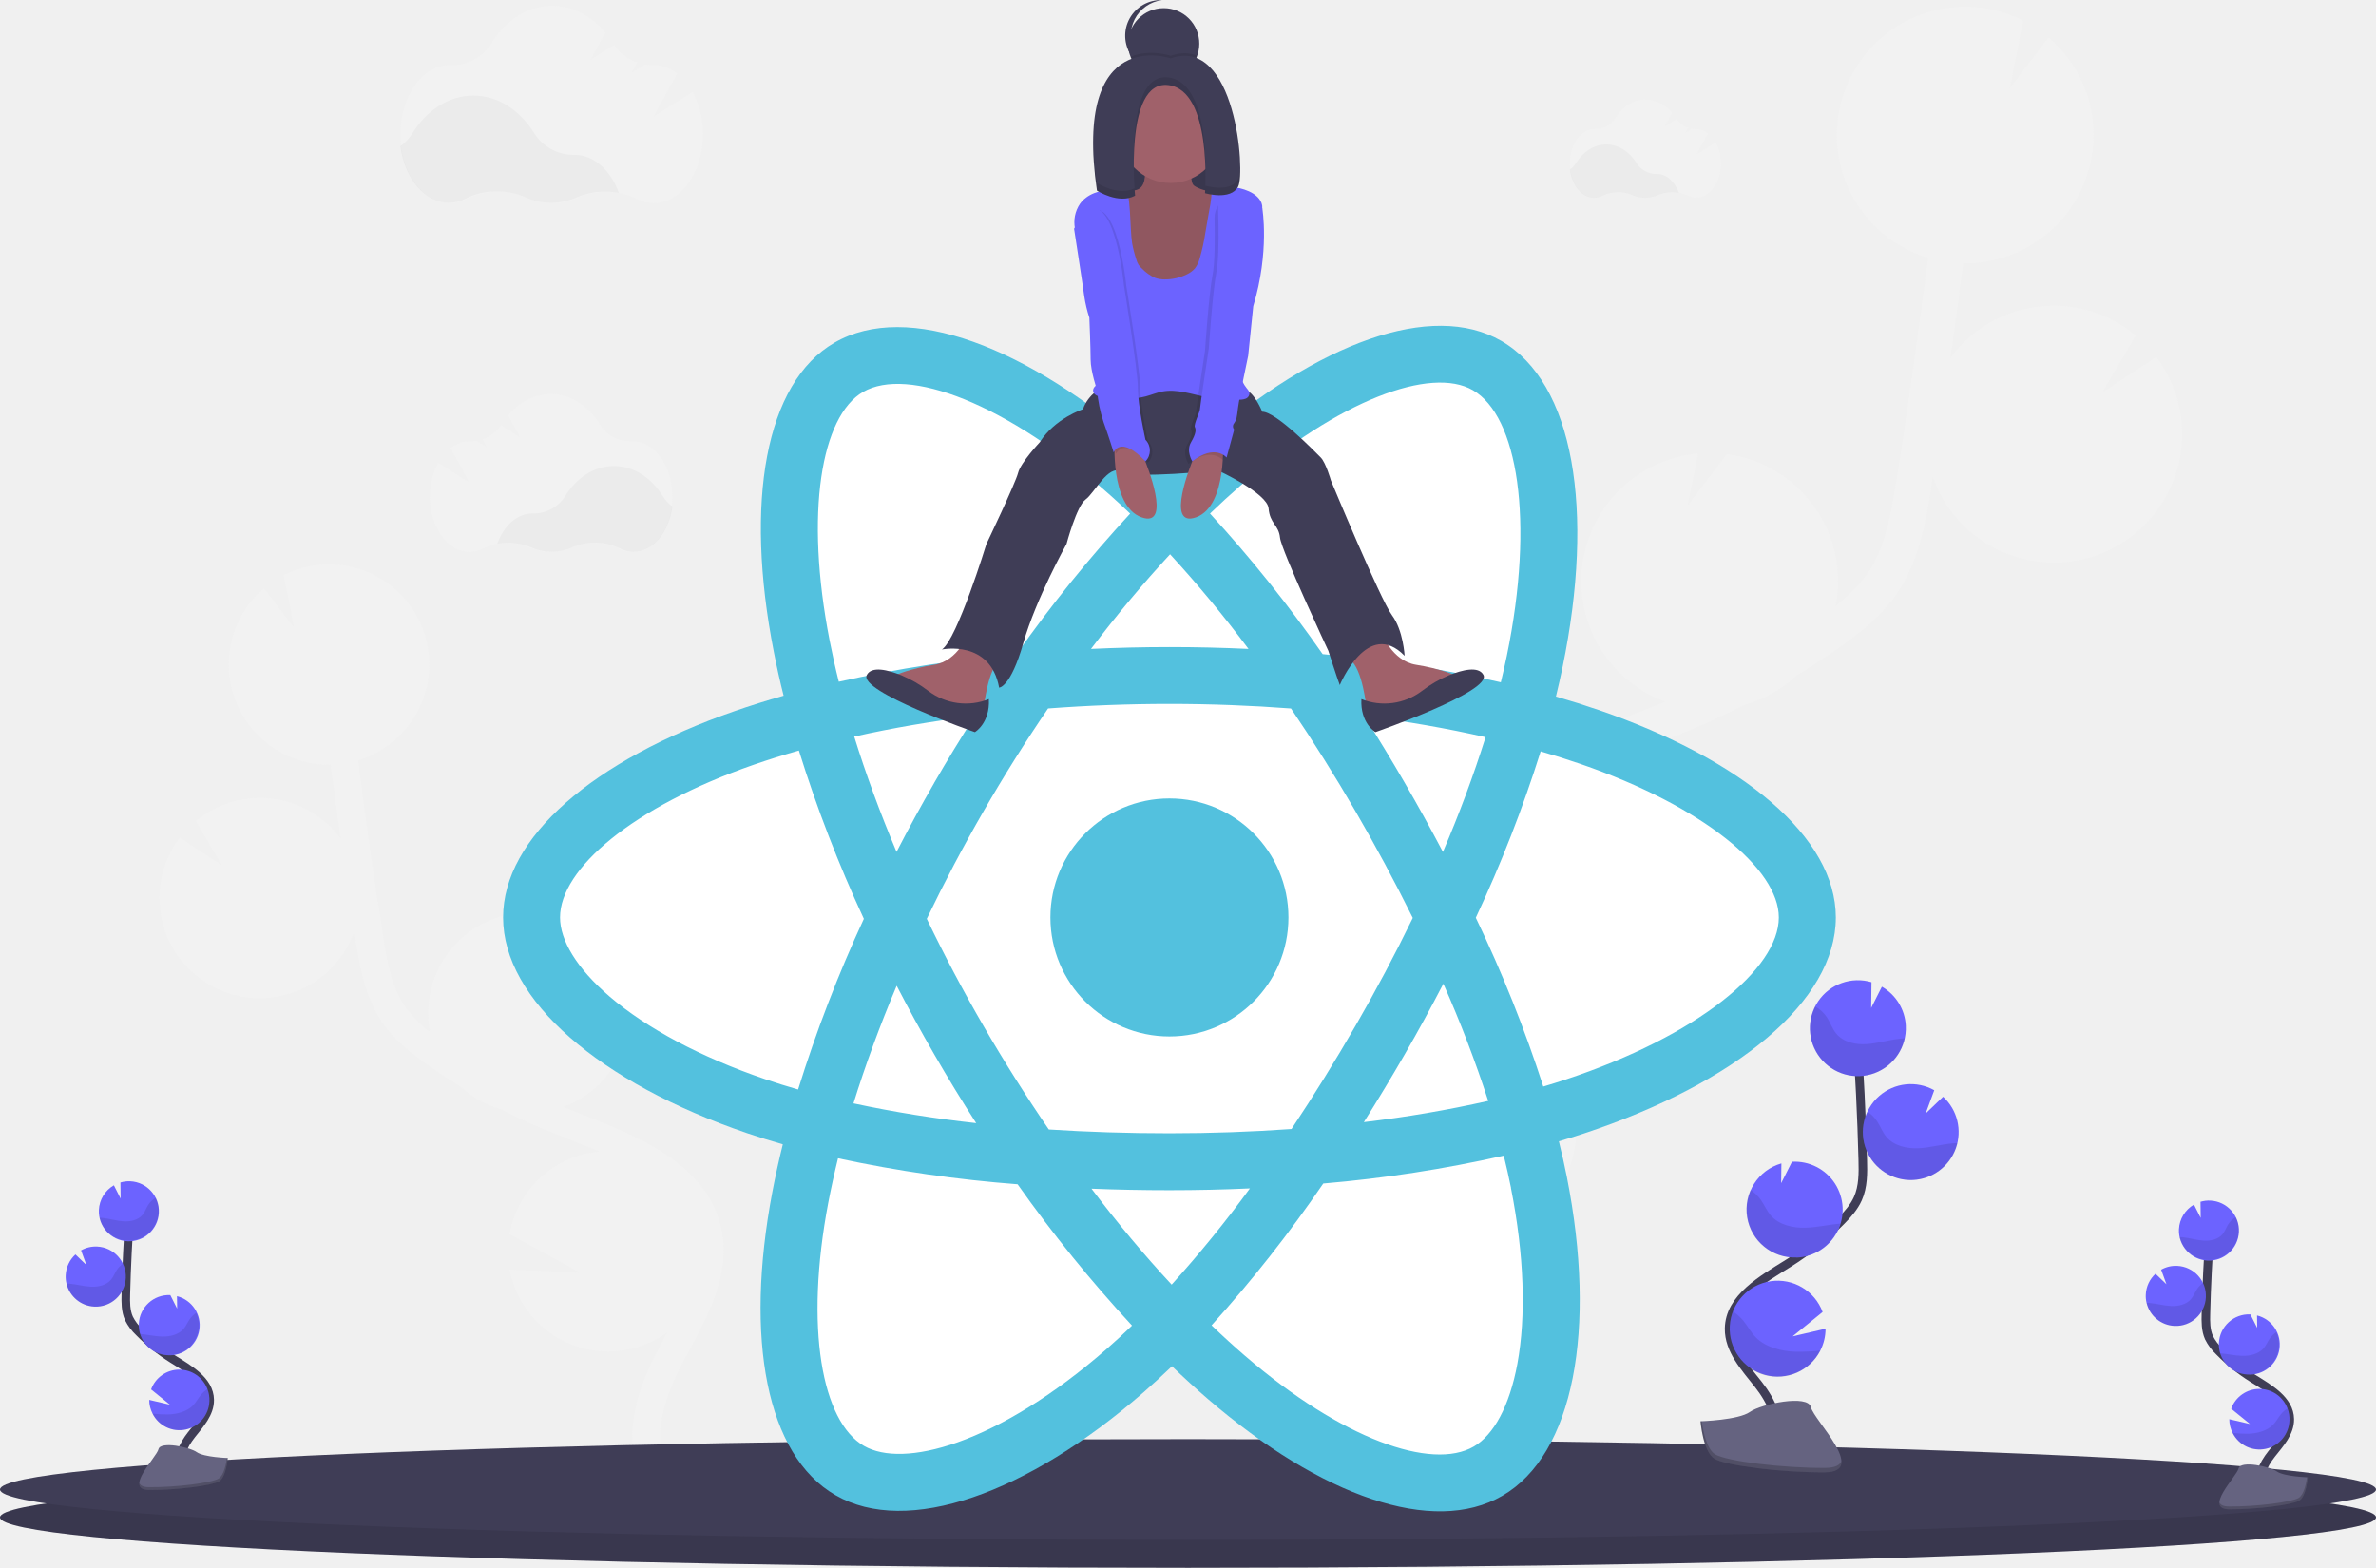
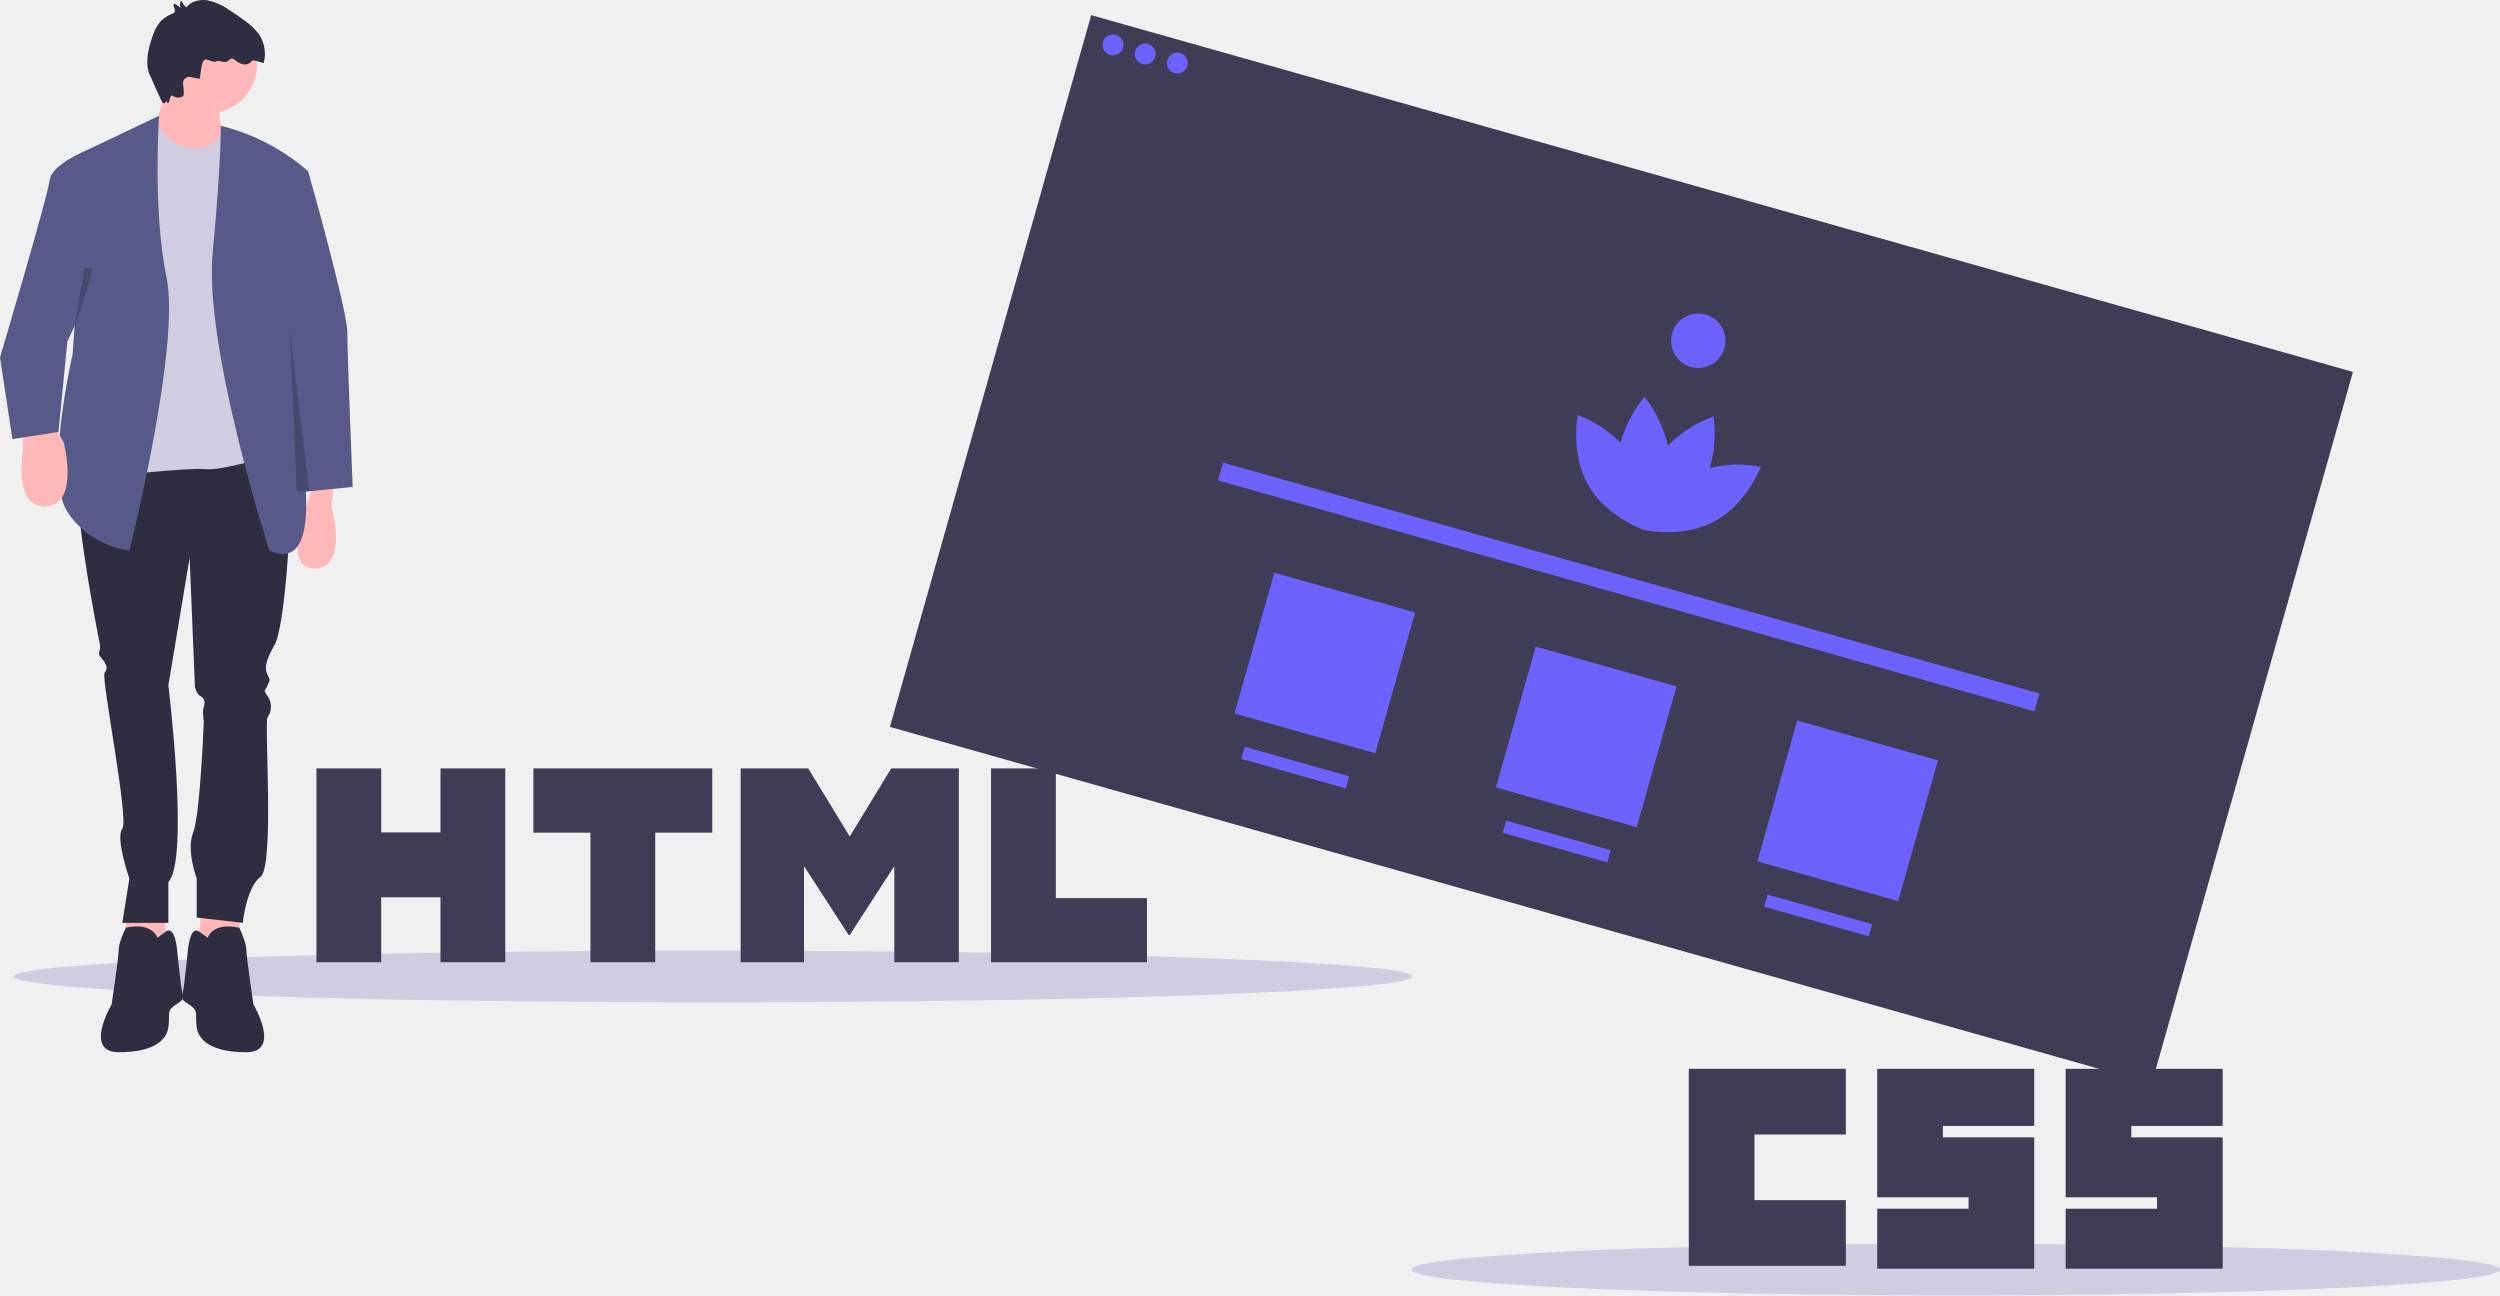
- <svg xmlns="http://www.w3.org/2000/svg" id="a75d69e6-d07c-4db3-9c83-72b2470e5561" data-name="Layer 1" width="1108" height="731.18" viewBox="0 0 1108 731.18">
-   <path d="M813.68,415.2l6.89-2.7c.66-.26,1.31-.54,2-.81a59.85,59.85,0,0,1,15.28-115.77l-4.8,24.2,18.22-23.92.16,0a59.87,59.87,0,0,1,51.16,67.45c-.15,1.13-.39,2.23-.6,3.34,5.61-4.43,10.87-9.32,14.81-15,8-11.54,10.71-25.76,13.47-43.17,5.47-34.48,10.4-69.34,14.84-104.18a59.83,59.83,0,0,1-42-65.36c.25-1.82.6-3.59,1-5.34.1-.44.2-.88.31-1.31.43-1.69.91-3.35,1.47-5,.09-.27.21-.52.3-.78.5-1.37,1-2.72,1.65-4,.22-.5.44-1,.67-1.47.69-1.43,1.42-2.83,2.22-4.19.27-.45.56-.88.83-1.33.62-1,1.27-2,1.94-2.93.36-.5.71-1,1.08-1.49l.27-.39,0,0a59.81,59.81,0,0,1,74.64-17l-6.24,31.49,18-23.64a59.5,59.5,0,0,1,16.32,68.62h.07c-.17.4-.38.78-.55,1.18-.33.74-.67,1.47-1,2.2-.46.93-1,1.84-1.45,2.74-.38.68-.75,1.36-1.16,2-.59,1-1.23,1.9-1.87,2.83-.38.54-.73,1.1-1.12,1.63-1,1.39-2.12,2.72-3.26,4-.4.45-.83.86-1.25,1.3-.81.86-1.62,1.71-2.48,2.52-.53.5-1.09,1-1.64,1.46-.79.7-1.6,1.38-2.43,2-.59.47-1.19.92-1.79,1.36-.87.63-1.75,1.22-2.64,1.81-.6.39-1.2.78-1.81,1.15-1,.61-2.05,1.17-3.1,1.72-.53.27-1,.57-1.59.83-1.58.77-3.2,1.48-4.85,2.11-.31.12-.64.21-.95.32-1.38.5-2.77,1-4.18,1.35-.61.17-1.23.31-1.85.46-1.15.28-2.31.54-3.48.76q-1,.18-2.07.33c-1.15.17-2.31.3-3.48.4-.69.06-1.37.12-2.07.16-1.26.06-2.53.07-3.8.06a2.08,2.08,0,0,0-.25,0q-2.82,22-5.92,44A59.82,59.82,0,0,1,1042,240.88l-15.68,26.58,25.21-16.59a59.68,59.68,0,0,1,11.5,44.16,58.76,58.76,0,0,1-4.5,15.94,59.83,59.83,0,0,1-111.19-4c-.23,1.48-.45,3-.68,4.46-2.44,15.35-5.47,34.46-16.23,50-7.29,10.56-17.33,18.36-27.09,25.22q-9.52,6.7-19.48,12.77a59.85,59.85,0,0,1-24.53,13.74q-16,8.19-32.69,14.81l-6.95,2.72c-6.25,2.44-12.65,4.94-19,7.6,1,.09,2,.17,3,.3a59.9,59.9,0,0,1,50.86,49.05l-42.31,23.11,42.18-1.89A59.16,59.16,0,0,1,843,534.54a59.87,59.87,0,0,1-82.7,11.74l2.1,3.91c1.4,2.58,2.78,5.15,4.12,7.7,18.33,34.74,19.66,64.74,3.75,84.49l-13-10.45c15.49-19.22,3.2-49.77-5.5-66.27-1.32-2.5-2.68-5-4-7.56C736,536.27,722.65,511.53,728,485.2,736,445.5,779.05,428.7,813.68,415.2Z" transform="translate(-46 -84.41)" fill="#f2f2f2" />
-   <path d="M315.6,603.42l-5.38-2.11c-.52-.2-1-.43-1.54-.63a46.75,46.75,0,0,0-11.94-90.42l3.75,18.9-14.22-18.68h-.13a46.76,46.76,0,0,0-40,52.68c.12.89.31,1.74.47,2.61a55.84,55.84,0,0,1-11.56-11.73c-6.23-9-8.37-20.12-10.53-33.71C220.29,493.4,216.45,466.18,213,439a46.72,46.72,0,0,0,32.77-51.05c-.2-1.42-.47-2.8-.79-4.17l-.24-1c-.34-1.32-.71-2.62-1.15-3.88-.07-.21-.16-.41-.24-.61-.39-1.07-.82-2.12-1.28-3.15-.18-.38-.35-.77-.53-1.15-.54-1.11-1.11-2.2-1.73-3.26-.21-.36-.44-.7-.65-1-.49-.78-1-1.55-1.52-2.29-.28-.39-.55-.79-.84-1.17l-.21-.3h0a46.76,46.76,0,0,0-58.29-13.32l4.88,24.6-14.07-18.46a46.48,46.48,0,0,0-12.75,53.59h-.05c.13.31.29.61.43.92.26.58.52,1.15.8,1.72q.54,1.08,1.14,2.13c.29.54.58,1.07.9,1.59.46.75,1,1.48,1.46,2.21.3.42.57.86.88,1.27.8,1.08,1.65,2.12,2.54,3.13.31.35.65.67,1,1,.63.67,1.27,1.33,1.94,2,.41.4.85.77,1.28,1.14q.93.83,1.89,1.59c.46.36.93.71,1.4,1.06.68.49,1.37,1,2.06,1.41.47.31.94.61,1.42.9.79.48,1.6.91,2.42,1.34.42.22.82.45,1.24.66,1.24.6,2.5,1.15,3.79,1.64.24.1.5.16.74.25,1.07.39,2.16.75,3.27,1.06.47.13,1,.24,1.44.35.9.22,1.8.43,2.72.6l1.61.26c.9.13,1.81.23,2.72.31.54.05,1.07.09,1.62.12,1,.05,2,.06,3,.05h.19q2.2,17.22,4.62,34.41a46.71,46.71,0,0,0-67.48-8.14L149.49,488l-19.68-12.95a46.57,46.57,0,0,0-9,34.49A45.8,45.8,0,0,0,124.34,522a46.73,46.73,0,0,0,86.84-3.12c.18,1.15.35,2.32.53,3.48,1.9,12,4.27,26.92,12.67,39.08,5.7,8.24,13.54,14.33,21.16,19.69q7.44,5.24,15.21,10a46.88,46.88,0,0,0,19.16,10.74c8.32,4.26,16.84,8.14,25.54,11.56l5.42,2.13c4.88,1.9,9.88,3.85,14.81,5.93-.78.07-1.57.13-2.36.24A46.77,46.77,0,0,0,283.6,660l33,18-32.94-1.47a46.78,46.78,0,0,0,73.57,29.2c-.55,1-1.09,2-1.64,3.05-1.09,2-2.17,4-3.22,6-14.31,27.13-15.35,50.57-2.92,66l10.13-8.16c-12.1-15-2.5-38.87,4.3-51.76,1-1.95,2.09-3.92,3.16-5.9,9.19-17,19.61-36.37,15.46-56.94C376.29,627.08,342.64,614,315.6,603.42Z" transform="translate(-46 -84.41)" fill="#f2f2f2" />
-   <ellipse cx="554" cy="707.68" rx="554" ry="23.5" fill="#3f3d56" />
-   <ellipse cx="554" cy="707.68" rx="554" ry="23.5" opacity="0.1" />
-   <ellipse cx="554" cy="694.68" rx="554" ry="23.5" fill="#3f3d56" />
-   <path d="M131,770.73c-3-5.51.4-12.26,4.28-17.18s8.61-10,8.51-16.29c-.14-9-9.7-14.31-17.33-19.08a84.78,84.78,0,0,1-15.56-12.51,23,23,0,0,1-4.78-6.4c-1.58-3.52-1.53-7.52-1.43-11.38q.5-19.26,1.9-38.48" transform="translate(-46 -84.41)" fill="none" stroke="#3f3d56" stroke-miterlimit="10" stroke-width="4" />
-   <path d="M92.11,648.7a14,14,0,0,1,7-11.49l3.14,6.21-.09-7.52a13.86,13.86,0,0,1,4.62-.56A14,14,0,1,1,92.11,648.7Z" transform="translate(-46 -84.41)" fill="#6c63ff" />
-   <path d="M117.14,743.7a14,14,0,0,0,26.5-5.76,13.82,13.82,0,0,0-.91-5.69,14,14,0,0,0-26.27.15l8.77,7.13-9.64-2.24A13.89,13.89,0,0,0,117.14,743.7Z" transform="translate(-46 -84.41)" fill="#6c63ff" />
-   <path d="M124.07,716.45a14,14,0,0,0,4.46-27.54l.07,5.79-3.18-6.29h0a14,14,0,0,0-1.31,28.05Z" transform="translate(-46 -84.41)" fill="#6c63ff" />
-   <path d="M90,693.78a14,14,0,0,0,1.32-28,13.88,13.88,0,0,0-7.52,1.78l2.48,6.8-5.11-4.9a14,14,0,0,0-4.53,9.69A13.33,13.33,0,0,0,77,683,14,14,0,0,0,90,693.78Z" transform="translate(-46 -84.41)" fill="#6c63ff" />
-   <path d="M94,652.44c3.24.36,6.39,1.37,9.64,1.57s6.82-.58,8.88-3.1c1.11-1.37,1.66-3.09,2.59-4.57a10.08,10.08,0,0,1,3.54-3.33,14,14,0,1,1-26.24,9.32C92.94,652.35,93.47,652.39,94,652.44Z" transform="translate(-46 -84.41)" opacity="0.1" />
-   <path d="M90,693.78a14,14,0,0,0,13.35-20,10.4,10.4,0,0,0-2.82,2.83c-1,1.51-1.61,3.25-2.78,4.64-2.19,2.57-5.92,3.41-9.31,3.25s-6.66-1.11-10-1.42c-.47,0-.94-.08-1.41-.09A14,14,0,0,0,90,693.78Z" transform="translate(-46 -84.41)" opacity="0.1" />
-   <path d="M124.07,716.45a14,14,0,0,0,13.47-19.76,11.36,11.36,0,0,0-3,2.85c-1.09,1.54-1.77,3.31-3,4.73-2.36,2.64-6.34,3.57-9.93,3.48s-6.82-.93-10.28-1.19A14,14,0,0,0,124.07,716.45Z" transform="translate(-46 -84.41)" opacity="0.1" />
-   <path d="M117.14,743.7a14,14,0,0,0,26.5-5.76,13.82,13.82,0,0,0-.91-5.69,14,14,0,0,0-3.08,2.74c-1.34,1.63-2.21,3.47-3.76,5-2.87,2.82-7.5,4-11.62,4.09A62.35,62.35,0,0,1,117.14,743.7Z" transform="translate(-46 -84.41)" opacity="0.1" />
-   <path d="M152.19,764.39s-11.08-.34-14.41-2.72-17-5.22-17.87-1.4-16.65,19-4.14,19.06,29.06-2,32.39-4S152.19,764.39,152.19,764.39Z" transform="translate(-46 -84.41)" fill="#656380" />
-   <path d="M115.54,778c12.51.1,29.06-2,32.4-4,2.53-1.54,3.54-7.09,3.88-9.65l.37,0s-.7,8.93-4,11-19.89,4.08-32.39,4c-3.61,0-4.86-1.31-4.79-3.22C111.48,777.26,112.86,778,115.54,778Z" transform="translate(-46 -84.41)" opacity="0.2" />
-   <path d="M1101,779.73c-3-5.51.4-12.26,4.28-17.18s8.61-10,8.51-16.29c-.14-9-9.7-14.31-17.33-19.08a84.78,84.78,0,0,1-15.56-12.51,23,23,0,0,1-4.78-6.4c-1.58-3.52-1.53-7.52-1.43-11.38q.49-19.26,1.9-38.48" transform="translate(-46 -84.41)" fill="none" stroke="#3f3d56" stroke-miterlimit="10" stroke-width="4" />
-   <path d="M1062.11,657.7a14,14,0,0,1,7-11.49l3.14,6.21-.09-7.52a13.86,13.86,0,0,1,4.62-.56,14,14,0,1,1-14.68,13.36Z" transform="translate(-46 -84.41)" fill="#6c63ff" />
-   <path d="M1087.14,752.7a14,14,0,0,0,26.5-5.76,13.82,13.82,0,0,0-.91-5.69,14,14,0,0,0-26.27.15l8.77,7.13-9.64-2.24A13.89,13.89,0,0,0,1087.14,752.7Z" transform="translate(-46 -84.41)" fill="#6c63ff" />
-   <path d="M1094.07,725.45a14,14,0,0,0,4.46-27.54l.07,5.79-3.18-6.29h0a14,14,0,0,0-1.31,28.05Z" transform="translate(-46 -84.41)" fill="#6c63ff" />
-   <path d="M1060,702.78a14,14,0,0,0,1.32-28,13.88,13.88,0,0,0-7.52,1.78l2.48,6.8-5.11-4.9a14,14,0,0,0-4.53,9.69A13.33,13.33,0,0,0,1047,692,14,14,0,0,0,1060,702.78Z" transform="translate(-46 -84.41)" fill="#6c63ff" />
-   <path d="M1064,661.44c3.24.36,6.39,1.37,9.64,1.57s6.82-.58,8.88-3.1c1.11-1.37,1.66-3.09,2.59-4.57a10.08,10.08,0,0,1,3.54-3.33,14,14,0,1,1-26.24,9.32C1062.94,661.35,1063.47,661.39,1064,661.44Z" transform="translate(-46 -84.41)" opacity="0.1" />
-   <path d="M1060,702.78a14,14,0,0,0,13.35-20,10.4,10.4,0,0,0-2.82,2.83c-1,1.51-1.61,3.25-2.78,4.64-2.19,2.57-5.92,3.41-9.31,3.25s-6.66-1.11-10-1.42c-.47,0-.94-.08-1.41-.09A14,14,0,0,0,1060,702.78Z" transform="translate(-46 -84.41)" opacity="0.1" />
-   <path d="M1094.07,725.45a14,14,0,0,0,13.47-19.76,11.36,11.36,0,0,0-3,2.85c-1.09,1.54-1.77,3.31-3,4.73-2.36,2.64-6.34,3.57-9.93,3.48s-6.82-.93-10.28-1.19A14,14,0,0,0,1094.07,725.45Z" transform="translate(-46 -84.41)" opacity="0.1" />
-   <path d="M1087.14,752.7a14,14,0,0,0,26.5-5.76,13.82,13.82,0,0,0-.91-5.69,14,14,0,0,0-3.08,2.74c-1.34,1.63-2.21,3.47-3.76,5-2.87,2.82-7.5,4-11.62,4.09A62.35,62.35,0,0,1,1087.14,752.7Z" transform="translate(-46 -84.41)" opacity="0.1" />
-   <path d="M1122.19,773.39s-11.08-.34-14.41-2.72-17-5.22-17.87-1.4-16.65,19-4.14,19.06,29.06-2,32.39-4S1122.19,773.39,1122.19,773.39Z" transform="translate(-46 -84.41)" fill="#656380" />
-   <path d="M1085.54,787c12.51.1,29.06-2,32.4-4,2.53-1.54,3.54-7.09,3.88-9.65l.37,0s-.7,8.93-4,11-19.89,4.08-32.39,4c-3.61,0-4.86-1.31-4.79-3.22C1081.48,786.26,1082.86,787,1085.54,787Z" transform="translate(-46 -84.41)" opacity="0.2" />
-   <path d="M791.57,415.56q-9.92-3.4-20-6.3,1.66-6.79,3.09-13.65c15.14-73.51,5.24-132.73-28.57-152.22-32.42-18.7-85.44.8-139,47.39q-7.92,6.92-15.47,14.2-5.07-4.85-10.3-9.51C525.21,245.64,469,224.65,435.18,244.2c-32.39,18.75-42,74.42-28.35,144.09q2,10.35,4.59,20.58c-7.95,2.26-15.64,4.67-23,7.24C322.63,439,280.61,475,280.61,512.29c0,38.51,45.11,77.14,113.64,100.56q8.34,2.83,16.8,5.26-2.74,11-4.88,22.18c-13,68.46-2.84,122.82,29.46,141.45C469,801,525,781.2,579.52,733.54c4.31-3.77,8.63-7.77,13-11.95q8.18,7.89,16.79,15.32c52.82,45.45,105,63.81,137.26,45.12,33.33-19.29,44.16-77.69,30.1-148.73q-1.6-8.14-3.73-16.61,5.91-1.74,11.56-3.61c71.24-23.6,117.6-61.76,117.6-100.79,0-37.43-43.38-73.62-110.5-96.73Z" transform="translate(-46 -84.41)" fill="#53c1de" />
-   <path d="M776.12,587.88c-3.4,1.13-6.88,2.21-10.44,3.27a621.6,621.6,0,0,0-31.47-78.73,623.06,623.06,0,0,0,30.25-77.58c6.35,1.84,12.53,3.78,18.47,5.83,57.51,19.79,92.59,49.06,92.59,71.62,0,24-37.89,55.21-99.4,75.59ZM750.6,638.46c6.22,31.41,7.1,59.81,3,82-3.7,19.95-11.14,33.25-20.34,38.58-19.59,11.33-61.47-3.4-106.64-42.27q-7.77-6.69-15.63-14.25a624.23,624.23,0,0,0,52.09-66.14,620.2,620.2,0,0,0,84.17-13q1.9,7.68,3.37,15ZM492.48,757.1c-19.14,6.76-34.38,6.95-43.59,1.64-19.6-11.31-27.75-55-16.63-113.5q2-10.37,4.53-20.63a625.79,625.79,0,0,0,83.75,12.13,645.09,645.09,0,0,0,53.35,65.9q-5.79,5.61-11.84,10.91c-24.11,21.08-48.28,36-69.57,43.55ZM402.84,587.73c-30.31-10.36-55.33-23.82-72.49-38.5-15.41-13.2-23.19-26.31-23.19-36.94,0-22.63,33.74-51.5,90-71.11q10.6-3.69,21.39-6.73a637.08,637.08,0,0,0,30.29,78.48,646.29,646.29,0,0,0-30.66,79.6Q410.44,590.32,402.84,587.73Zm30.05-204.54c-11.68-59.69-3.93-104.72,15.59-116,20.79-12,66.76,5.12,115.22,48.15,3.1,2.75,6.21,5.63,9.32,8.6a635.89,635.89,0,0,0-52.93,65.52,648.42,648.42,0,0,0-82.93,12.89q-2.39-9.52-4.27-19.15ZM701,449.38q-9.11-15.74-18.89-31.08c19.83,2.51,38.82,5.83,56.66,9.91a565.54,565.54,0,0,1-19.89,53.51q-8.61-16.35-17.88-32.34ZM591.64,342.91a569.3,569.3,0,0,1,36.57,44.14q-36.71-1.73-73.45,0c12.07-15.92,24.44-30.72,36.88-44.13Zm-110,106.65q-9.15,15.87-17.55,32.14c-7.73-18.33-14.34-36.36-19.74-53.77,17.73-4,36.64-7.21,56.34-9.68Q490.77,433.69,481.62,449.56Zm19.61,158.65A564.64,564.64,0,0,1,444,599c5.49-17.71,12.25-36.13,20.15-54.86q8.43,16.29,17.61,32.16Q491.1,592.49,501.23,608.21Zm91.14,75.33C579.79,670,567.24,655,555,638.79q17.85.71,36.36.71,19,0,37.51-.84A563.94,563.94,0,0,1,592.37,683.54ZM719.08,543.19A562.82,562.82,0,0,1,740,597.85a561.35,561.35,0,0,1-58,9.89q9.85-15.63,19.08-31.63,9.38-16.26,18-32.92Zm-41,19.66q-14.12,24.52-29.81,48.1c-18.44,1.32-37.49,2-56.91,2s-38.15-.6-56.27-1.78Q519,587.67,504.7,563t-26.51-50.08q12.27-25.53,26.43-50.1h0q14.14-24.56,30.13-48c18.49-1.4,37.43-2.13,56.59-2.13s38.22.74,56.69,2.14q15.81,23.37,30,47.81t26.79,49.87q-12.45,25.62-26.71,50.3Zm54.77-296.46c20.81,12,28.9,60.4,15.83,123.87q-1.29,6.19-2.8,12.35a635.74,635.74,0,0,0-83.09-13.13,625.16,625.16,0,0,0-52.53-65.56q7-6.74,14.29-13.11c45.88-39.93,88.76-55.69,108.3-44.42Z" transform="translate(-46 -84.41)" fill="#fff" />
-   <path d="M591.34,456.79a55.5,55.5,0,1,1-55.5,55.5,55.49,55.49,0,0,1,55.5-55.5" transform="translate(-46 -84.41)" fill="#53c1de" />
-   <path d="M605.26,104.81a16.6,16.6,0,1,1-16.6-16.6A16.52,16.52,0,0,1,605.26,104.81Z" transform="translate(-46 -84.41)" fill="#3f3d56" />
-   <path d="M575.4,109a16.62,16.62,0,0,1,12.49-24.54,16.6,16.6,0,1,0,1.41,33.07A16.6,16.6,0,0,1,575.4,109Z" transform="translate(-46 -84.41)" fill="#3f3d56" />
-   <rect x="521.91" y="43.52" width="44.47" height="69.37" fill="#3f3d56" />
-   <rect x="521.91" y="43.52" width="44.47" height="69.37" opacity="0.1" />
-   <path d="M497.66,379.61s-4.75,13.05-16,14.83-17.79,4.74-17.79,4.74l26.68,17.19,14.23-1.78s1.78-18.38,7.71-22.53S497.66,379.61,497.66,379.61Z" transform="translate(-46 -84.41)" fill="#a0616a" />
-   <path d="M690.34,379.61s4.75,13.05,16,14.83,17.79,4.74,17.79,4.74l-26.68,17.19-14.23-1.78s-1.78-18.38-7.71-22.53S690.34,379.61,690.34,379.61Z" transform="translate(-46 -84.41)" fill="#a0616a" />
-   <path d="M560.5,264.59s-7.11,3.56-9.48,10.68c0,0-13,4.15-20.16,15.41,0,0-8.9,9.49-10.08,14.23S506,338.11,506,338.11s-13.64,44.47-20.75,49.21c0,0,22.53-4.74,26.68,17.79,0,0,5.33,0,11.26-20.75s20.16-46.25,20.16-46.25,4.74-17.78,8.89-20.75,10.67-16.6,16.6-13,45.06-.6,45.06-.6S637,314.4,637.58,321.51s4.74,7.71,5.33,13.64,22.53,52.76,22.53,52.76,4.15,13,5.34,16c0,0,13-31.42,30.24-13.63,0,0-.6-11.86-5.93-19s-28.46-62.84-28.46-62.84-2.37-8.3-4.74-10.67-20.76-21.35-27.28-21.35c0,0-3.55-8.89-7.7-10.08Z" transform="translate(-46 -84.41)" fill="#3f3d56" />
-   <path d="M507.14,410.44a28.89,28.89,0,0,1-28.22-3.79,56.37,56.37,0,0,0-12.59-7.3c-6.29-2.54-13.81-4.42-16.1-.17-4.15,7.71,50.39,26.68,50.39,26.68S507.74,421.71,507.14,410.44Z" transform="translate(-46 -84.41)" fill="#3f3d56" />
-   <path d="M680.86,410.44a28.89,28.89,0,0,0,28.22-3.79,56.37,56.37,0,0,1,12.59-7.3c6.29-2.54,13.81-4.42,16.1-.17,4.15,7.71-50.39,26.68-50.39,26.68S680.26,421.71,680.86,410.44Z" transform="translate(-46 -84.41)" fill="#3f3d56" />
-   <path d="M579.88,167.08c-.22,2.06-.9,4.29-2.66,5.38-1.44.9-3.26.83-4.92,1.17a11.46,11.46,0,0,0-7.82,6.77,17.51,17.51,0,0,0-.75,10.55,39.22,39.22,0,0,0,1.52,5.06c1.74,4.92,3.84,9.8,7.09,13.89a59,59,0,0,0,9.3,8.77c2.11,1.72,4.29,3.47,6.89,4.28a21.75,21.75,0,0,0,5.4.72c2.25.1,4.65.17,6.6-.95,3-1.73,3.89-5.55,5.52-8.62,1.38-2.6,3.44-4.81,4.73-7.46a29.49,29.49,0,0,0,2-6.52l2.77-12.3c1-4.47,1.92-9.51-.59-13.34a2.28,2.28,0,0,0-.74-.77,2.79,2.79,0,0,0-1.52-.15,16.44,16.44,0,0,1-9.15-2.09,3.93,3.93,0,0,1-1.15-.9,4.72,4.72,0,0,1-.7-2.12,22.2,22.2,0,0,0-1.28-4.45,3,3,0,0,0-.87-1.34,3.15,3.15,0,0,0-1.41-.47,114.47,114.47,0,0,0-12.93-1.35c-1.42-.07-3.56-.64-4.54.62S580,165.58,579.88,167.08Z" transform="translate(-46 -84.41)" fill="#a0616a" />
-   <path d="M579.88,167.08c-.22,2.06-.9,4.29-2.66,5.38-1.44.9-3.26.83-4.92,1.17a11.46,11.46,0,0,0-7.82,6.77,17.51,17.51,0,0,0-.75,10.55,39.22,39.22,0,0,0,1.52,5.06c1.74,4.92,3.84,9.8,7.09,13.89a59,59,0,0,0,9.3,8.77c2.11,1.72,4.29,3.47,6.89,4.28a21.75,21.75,0,0,0,5.4.72c2.25.1,4.65.17,6.6-.95,3-1.73,3.89-5.55,5.52-8.62,1.38-2.6,3.44-4.81,4.73-7.46a29.49,29.49,0,0,0,2-6.52l2.77-12.3c1-4.47,1.92-9.51-.59-13.34a2.28,2.28,0,0,0-.74-.77,2.79,2.79,0,0,0-1.52-.15,16.44,16.44,0,0,1-9.15-2.09,3.93,3.93,0,0,1-1.15-.9,4.72,4.72,0,0,1-.7-2.12,22.2,22.2,0,0,0-1.28-4.45,3,3,0,0,0-.87-1.34,3.15,3.15,0,0,0-1.41-.47,114.47,114.47,0,0,0-12.93-1.35c-1.42-.07-3.56-.64-4.54.62S580,165.58,579.88,167.08Z" transform="translate(-46 -84.41)" opacity="0.1" />
-   <path d="M571.85,174.15a26.93,26.93,0,0,0-7.13-1.12c-5.72-.14-11.84,1.83-15.14,6.5A15.34,15.34,0,0,0,547.29,191a23.57,23.57,0,0,0,5.2,10.66,32,32,0,0,1,4,5.24c1.58,3,1.63,6.59,2.06,10,1,8.12,4.46,15.75,5.83,23.82s.19,17.42-6.18,22.55c-1.07.86-2.37,1.77-2.46,3.14-.14,2.19,2.71,3.12,4.9,3.33,6.55.62,13.27,1.23,19.63-.46,2.63-.7,5.17-1.79,7.85-2.29,6.8-1.27,13.64,1.34,20.45,2.59a90.61,90.61,0,0,0,14.91,1.21,7.94,7.94,0,0,0,3.43-.45,2.75,2.75,0,0,0,1.74-2.74,4.76,4.76,0,0,0-1.18-2c-3.44-4.25-4.49-9.9-5.43-15.29l-3.15-18.11c-1.69-9.68-3.26-20.2,1.32-28.89,3.29-6.25,9.36-10.65,12.83-16.8a9.84,9.84,0,0,0,1.55-6.28c-.52-3.09-3.31-5.3-6.17-6.59A23.21,23.21,0,0,0,611,173c.1,4.33-1,8.71-1.71,13l-1.21,7a88.83,88.83,0,0,1-2.71,12.2,12.85,12.85,0,0,1-2.17,4.42,11.43,11.43,0,0,1-3.83,2.79,22.83,22.83,0,0,1-10.14,2.32,13.54,13.54,0,0,1-4.48-.69,19,19,0,0,1-6.17-4.34,10.11,10.11,0,0,1-1.63-1.77,9.93,9.93,0,0,1-1.11-2.67,55.42,55.42,0,0,1-1.91-7.48c-.3-1.94-.4-3.91-.54-5.87C573,186.12,573,179.72,571.85,174.15Z" transform="translate(-46 -84.41)" fill="#6c63ff" />
-   <path d="M565.84,288.9s-2.37,31.43,12.45,36.76,1.78-26.09,1.78-26.09l-4.75-9.48Z" transform="translate(-46 -84.41)" fill="#a0616a" />
-   <path d="M616.23,288.9s2.37,31.43-12.45,36.76S602,299.57,602,299.57l4.75-9.48Z" transform="translate(-46 -84.41)" fill="#a0616a" />
-   <path d="M552.79,184l-4.74,7.71s4.15,26.68,4.74,31.42a62.2,62.2,0,0,0,2.38,10.08s.59,14.23.59,19.57,3,14.23,3,14.23a64.82,64.82,0,0,0,3,14.82c2.37,6.52,4.74,14.23,4.74,14.23s3-8.3,14.82,4.15a7.18,7.18,0,0,0,0-10.08s-3.55-16-3.55-24.31-6.53-48-6.53-48S567,172.7,552.79,184Z" transform="translate(-46 -84.41)" opacity="0.1" />
-   <path d="M551.61,183.37l-4.74,7.71s4.15,26.68,4.74,31.42A61.84,61.84,0,0,0,554,232.58s.59,14.23.59,19.56,3,14.23,3,14.23a64.53,64.53,0,0,0,3,14.82c2.37,6.53,4.75,14.23,4.75,14.23s3-8.3,14.82,4.15a7.18,7.18,0,0,0,0-10.07s-3.56-16-3.56-24.31-6.52-48-6.52-48S565.84,172.1,551.61,183.37Z" transform="translate(-46 -84.41)" fill="#6c63ff" />
-   <path d="M629.87,179.22l3,3.53s3.49,20.18-4.22,45.68l-2.37,23.12s-4.15,19.57-4.74,24.31-.59,5.33-1.78,7.11a2.29,2.29,0,0,0,0,3l-3.56,13s-5.33-6.52-16,1.78c0,0-3-4.74-.6-8.89s2.37-5.93,1.78-7.12,2.37-7.11,2.37-8.3S607.93,248,607.93,248s1.78-26.68,3.56-35.57c1.09-5.47,1.07-17.66.88-26.24-.19-8.94,10.63-13.78,17-7.5C629.52,178.85,629.7,179,629.87,179.22Z" transform="translate(-46 -84.41)" opacity="0.1" />
-   <path d="M631.65,178l3,3.53s3.49,20.19-4.22,45.68l-2.37,23.12s-4.15,19.57-4.74,24.31-.6,5.34-1.78,7.12a2.28,2.28,0,0,0,0,3L618,297.8s-5.33-6.53-16,1.77c0,0-3-4.74-.59-8.89s2.37-5.93,1.78-7.11,2.37-7.12,2.37-8.3,4.15-28.46,4.15-28.46,1.78-26.68,3.56-35.58.59-35.57.59-35.57S623.35,169.14,631.65,178Z" transform="translate(-46 -84.41)" fill="#6c63ff" />
-   <circle cx="545.92" cy="61.61" r="23.72" fill="#a0616a" />
-   <path d="M604.29,110.41a16.6,16.6,0,0,1-31.09.44c9.26-3.73,18.72-.41,18.72-.41C596.65,108.78,600.75,108.93,604.29,110.41Z" transform="translate(-46 -84.41)" opacity="0.1" />
-   <path d="M591.92,111.63s-45.65-16-34.38,61.66c0,0,10.08,6.52,17.78,2.37,0,0-5.33-53.95,15.42-51.58s17.19,50.4,17.19,50.4,11.86,3.55,15.42-3S622.16,101,591.92,111.63Z" transform="translate(-46 -84.41)" fill="#3f3d56" />
-   <path d="M590.74,120.52c-14.24-1.62-16.2,23.27-16,39.05.17-15.69,2.81-37,16-35.49,14.81,1.69,17.24,26.66,17.41,40.8C608.32,151.9,606.9,122.37,590.74,120.52Z" transform="translate(-46 -84.41)" opacity="0.1" />
-   <path d="M557.54,169.73a159.38,159.38,0,0,1-1.77-20.53,152.12,152.12,0,0,0,1.77,24.09s10.08,6.52,17.78,2.37c0,0-.12-1.28-.26-3.43C567.39,176.1,557.54,169.73,557.54,169.73Z" transform="translate(-46 -84.41)" opacity="0.1" />
-   <path d="M623.35,168c-3.32,6.08-13.83,3.41-15.25,3-.07,2.2-.17,3.52-.17,3.52s11.86,3.55,15.42-3c.73-1.34,1.11-5.13,1-10.2C624.25,164.57,623.9,167,623.35,168Z" transform="translate(-46 -84.41)" opacity="0.1" />
-   <path d="M872.73,757.37c4.74-8.78-.64-19.54-6.82-27.37s-13.73-16-13.57-26c.23-14.35,15.45-22.81,27.62-30.42a134.77,134.77,0,0,0,24.79-19.93c3-3.05,5.87-6.31,7.62-10.21,2.52-5.6,2.45-12,2.29-18.12q-.79-30.71-3-61.34" transform="translate(-46 -84.41)" fill="none" stroke="#3f3d56" stroke-miterlimit="10" stroke-width="4" />
-   <path d="M934.74,562.9a22.31,22.31,0,0,0-11.16-18.32l-5,9.9.15-12a22.37,22.37,0,1,0,16,20.41Z" transform="translate(-46 -84.41)" fill="#6c63ff" />
-   <path d="M894.86,714.29a22.36,22.36,0,1,1,1.08-18l-14,11.37,15.37-3.57A22.25,22.25,0,0,1,894.86,714.29Z" transform="translate(-46 -84.41)" fill="#6c63ff" />
-   <path d="M883.81,670.86A22.37,22.37,0,0,1,876.72,627l-.12,9.22,5.06-10h.06a22.37,22.37,0,1,1,2.09,44.69Z" transform="translate(-46 -84.41)" fill="#6c63ff" />
-   <path d="M938.11,634.73A22.37,22.37,0,1,1,948,592.87l-4,10.83,8.13-7.8a22.37,22.37,0,0,1-14.07,38.83Z" transform="translate(-46 -84.41)" fill="#6c63ff" />
-   <path d="M931.74,568.86c-5.17.57-10.19,2.18-15.37,2.5s-10.87-.92-14.14-5c-1.77-2.17-2.65-4.91-4.14-7.28a16,16,0,0,0-5.63-5.3,22.37,22.37,0,1,0,41.81,14.84C933.42,568.71,932.58,568.77,931.74,568.86Z" transform="translate(-46 -84.41)" opacity="0.1" />
-   <path d="M938.11,634.73a22.39,22.39,0,0,1-21.28-31.91,16.37,16.37,0,0,1,4.5,4.51c1.59,2.4,2.56,5.18,4.43,7.39,3.48,4.09,9.44,5.43,14.84,5.19s10.6-1.78,16-2.28c.75-.06,1.5-.11,2.26-.13A22.37,22.37,0,0,1,938.11,634.73Z" transform="translate(-46 -84.41)" opacity="0.1" />
-   <path d="M883.81,670.86a22.37,22.37,0,0,1-21.46-31.49,17.83,17.83,0,0,1,4.73,4.55c1.74,2.45,2.82,5.27,4.86,7.54,3.77,4.2,10.11,5.68,15.83,5.54,5.54-.12,10.87-1.48,16.38-1.9A22.36,22.36,0,0,1,883.81,670.86Z" transform="translate(-46 -84.41)" opacity="0.1" />
-   <path d="M894.86,714.29A22.37,22.37,0,0,1,854.08,696a22.27,22.27,0,0,1,4.91,4.38c2.13,2.59,3.53,5.53,6,7.94,4.57,4.49,11.95,6.34,18.52,6.51A97.1,97.1,0,0,0,894.86,714.29Z" transform="translate(-46 -84.41)" opacity="0.1" />
-   <path d="M839,747.26s17.65-.54,23-4.33,27.16-8.31,28.48-2.24,26.53,30.22,6.6,30.38-46.31-3.1-51.62-6.34S839,747.26,839,747.26Z" transform="translate(-46 -84.41)" fill="#656380" />
-   <path d="M897.4,769c-19.93.16-46.31-3.11-51.62-6.34-4-2.47-5.65-11.3-6.19-15.38l-.59,0s1.12,14.24,6.43,17.47,31.69,6.5,51.62,6.34c5.75,0,7.74-2.09,7.63-5.12C903.88,767.78,901.69,768.92,897.4,769Z" transform="translate(-46 -84.41)" opacity="0.2" />
-   <path d="M369,127.27l-18.25,11.57,11.08-20.15a18,18,0,0,0-11-3.94h-.3a21.58,21.58,0,0,1-3.78-.28l-6.19,3.92,2.65-4.82a22.06,22.06,0,0,1-10.82-8.21l-11.07,7,7-12.72c-6.48-7.77-15.2-12.54-24.81-12.54-11.51,0-21.76,6.85-28.38,17.52a21.24,21.24,0,0,1-18.76,10.12l-.62,0c-12.71,0-23,14.41-23,32.19s10.3,32.18,23,32.18a17.2,17.2,0,0,0,8-2c8.29-4.31,19.17-4.39,27.85-.54a29,29,0,0,0,23.68.05c8.62-3.77,19.37-3.69,27.61.54a17.23,17.23,0,0,0,7.93,2c12.71,0,23-14.41,23-32.18A40.86,40.86,0,0,0,369,127.27Z" transform="translate(-46 -84.41)" fill="#f2f2f2" />
-   <path d="M334.59,174.36a34,34,0,0,0-19.72,2.14,29,29,0,0,1-23.67-.05c-8.69-3.85-19.57-3.77-27.86.54a17.2,17.2,0,0,1-8,2c-11.29,0-20.68-11.38-22.64-26.38a21.58,21.58,0,0,0,5.64-6.08C245,135.87,255.21,129,266.72,129s21.64,6.77,28.26,17.32a21.79,21.79,0,0,0,18.76,10.31H314C323,156.64,330.8,163.85,334.59,174.36Z" transform="translate(-46 -84.41)" opacity="0.03" />
-   <path d="M846.07,150.83,837,156.6l5.53-10a9,9,0,0,0-5.51-2h-.14a10.79,10.79,0,0,1-1.89-.14l-3.09,2L833.2,144a11,11,0,0,1-5.4-4.09l-5.52,3.5,3.49-6.34a16.17,16.17,0,0,0-12.37-6.26c-5.75,0-10.86,3.42-14.16,8.74a10.57,10.57,0,0,1-9.36,5h-.31c-6.34,0-11.48,7.19-11.48,16s5.14,16.05,11.48,16.05a8.62,8.62,0,0,0,4-1,16.56,16.56,0,0,1,13.89-.27,14.52,14.52,0,0,0,11.81,0,16.58,16.58,0,0,1,13.77.27,8.61,8.61,0,0,0,4,1c6.34,0,11.48-7.18,11.48-16.05A20.28,20.28,0,0,0,846.07,150.83Z" transform="translate(-46 -84.41)" fill="#f2f2f2" />
-   <path d="M828.92,174.32a17,17,0,0,0-9.83,1.07,14.52,14.52,0,0,1-11.81,0,16.58,16.58,0,0,0-13.9.27,8.55,8.55,0,0,1-4,1c-5.64,0-10.32-5.67-11.3-13.15a10.93,10.93,0,0,0,2.82-3c3.3-5.32,8.42-8.73,14.16-8.73s10.79,3.37,14.09,8.63a10.85,10.85,0,0,0,9.36,5.14h.15C823.15,165.48,827,169.08,828.92,174.32Z" transform="translate(-46 -84.41)" opacity="0.03" />
-   <path d="M250.34,300.27,265,309.55l-8.88-16.15a14.48,14.48,0,0,1,8.85-3.15h.23a17.08,17.08,0,0,0,3-.22l4.95,3.14L271,289.31a17.78,17.78,0,0,0,8.67-6.58l8.87,5.62L283,278.16c5.19-6.22,12.18-10,19.87-10,9.23,0,17.44,5.48,22.75,14a17,17,0,0,0,15,8.11h.5c10.18,0,18.43,11.54,18.43,25.78s-8.25,25.79-18.43,25.79a13.86,13.86,0,0,1-6.43-1.61,26.59,26.59,0,0,0-22.31-.43,23.28,23.28,0,0,1-19,0,26.64,26.64,0,0,0-22.12.43,13.9,13.9,0,0,1-6.35,1.57c-10.19,0-18.44-11.54-18.44-25.79A32.78,32.78,0,0,1,250.34,300.27Z" transform="translate(-46 -84.41)" fill="#f2f2f2" />
-   <path d="M277.89,338a27.36,27.36,0,0,1,15.8,1.72,23.28,23.28,0,0,0,19,0,26.61,26.61,0,0,1,22.32.43,13.82,13.82,0,0,0,6.42,1.61c9.05,0,16.57-9.11,18.14-21.13a17.44,17.44,0,0,1-4.52-4.88c-5.31-8.54-13.52-14-22.75-14s-17.33,5.42-22.64,13.88a17.44,17.44,0,0,1-15,8.25h-.23C287.17,323.81,280.93,329.59,277.89,338Z" transform="translate(-46 -84.41)" opacity="0.03" />
+ <svg xmlns="http://www.w3.org/2000/svg" id="ae5f5559-570c-4c14-9324-22f1786600a2" data-name="Layer 1" width="1015.128" height="526" viewBox="0 0 1015.128 526">
+   <rect x="600.647" y="143.872" width="300.346" height="532.432" transform="translate(59.46229 833.9856) rotate(-74.20991)" fill="#3f3d56" />
+   <circle cx="451.929" cy="18.229" r="4.243" fill="#6c63ff" />
+   <circle cx="464.995" cy="21.924" r="4.243" fill="#6c63ff" />
+   <circle cx="478.061" cy="25.618" r="4.243" fill="#6c63ff" />
+   <path d="M807.42,376.53a49.571,49.571,0,0,0-20.704.489,49.483,49.483,0,0,0,1.464-20.92,49.194,49.194,0,0,0-18.506,11.943,49.193,49.193,0,0,0-9.512-19.866,49.482,49.482,0,0,0-9.709,18.588A49.572,49.572,0,0,0,733.071,355.505s-3.09,15.716,4.349,28.612c6.622,11.478,19.343,16.849,22.063,17.892l.064.076.034-.039c.276.105.431.158.431.158s.058-.302.139-.841c.049-.06.098-.122.152-.19.011.086.02.164.031.241-.214.501-.322.789-.322.789s.16.035.45.091l.009.051.094-.032c2.863.535,16.514,2.622,28.166-3.688C801.822,391.536,807.42,376.53,807.42,376.53Z" transform="translate(-92.43613 -187)" fill="#6c63ff" />
+   <circle cx="689.592" cy="138.352" r="11.032" fill="#6c63ff" />
+   <rect x="581.484" y="421.571" width="344.549" height="7.496" transform="translate(51.74221 -376.0588) rotate(15.79009)" fill="#6c63ff" />
+   <rect x="600.672" y="426.503" width="59.405" height="59.405" transform="translate(55.49076 -341.3188) rotate(15.79009)" fill="#6c63ff" />
+   <rect x="706.833" y="456.523" width="59.405" height="59.405" transform="translate(67.66575 -369.0738) rotate(15.79009)" fill="#6c63ff" />
+   <rect x="812.994" y="486.544" width="59.405" height="59.405" transform="translate(79.84073 -396.8287) rotate(15.79009)" fill="#6c63ff" />
+   <rect x="596.302" y="496.124" width="44.129" height="5.092" transform="translate(66.59275 -336.4488) rotate(15.79009)" fill="#6c63ff" />
+   <rect x="702.463" y="526.144" width="44.129" height="5.092" transform="translate(78.76773 -364.2038) rotate(15.79009)" fill="#6c63ff" />
+   <rect x="808.623" y="556.165" width="44.129" height="5.092" transform="translate(90.94272 -391.9588) rotate(15.79009)" fill="#6c63ff" />
+   <ellipse cx="289.6" cy="396.5" rx="284" ry="10.5" fill="#d0cde1" />
+   <ellipse cx="794.128" cy="515.5" rx="221" ry="10.5" fill="#d0cde1" />
+   <path d="M778.172,621H841.93v26.664H804.836v26.664h37.098v26.662H778.172Zm76.511,0h63.76v23.186h-37.096v4.637h37.096v53.327H854.685V677.802h37.096v-4.637H854.682V621Zm76.513,0h63.76v23.186h-37.096v4.637h37.096v53.327H931.196V677.802h37.096v-4.637H931.198V621Z" transform="translate(-92.43613 -187)" fill="#3f3d56" />
+   <path d="M220.926,499h26.302v25.986h24.061V499h26.304v78.693H271.291V551.342H247.23v26.351H220.928V499Zm111.254,26.096H309.028V499h72.625v26.096H358.487v52.596H332.185V525.096h-.005ZM393.179,499h27.425l16.87,27.651L454.329,499h27.437v78.693H455.571V538.688L437.475,566.668h-.454L418.914,538.688v39.005H393.179Zm101.676,0h26.31v52.682h36.989v26.011H494.854V499Z" transform="translate(-92.43613 -187)" fill="#3f3d56" />
+   <polygon points="82.034 366.091 79.876 390.558 97.146 389.118 97.146 368.25 82.034 366.091" fill="#ffb8b8" />
+   <polygon points="66.203 366.091 68.362 390.558 51.092 389.118 51.092 368.25 66.203 366.091" fill="#ffb8b8" />
+   <path d="M203.974,365.276s5.757,34.541,5.757,39.578-2.159,37.419-5.757,43.896-4.318,9.355-2.878,12.233.72,2.159,0,4.318-2.159,1.439,0,4.318a7.561,7.561,0,0,1,0,8.635c-1.439,2.159,2.878,60.446-2.878,64.764s-7.196,18.71-7.196,18.71l-18.71-2.159v-15.831s-4.318-11.514-1.439-18.71,4.318-45.335,4.318-45.335-.72-3.598,0-5.757,0-3.598-1.439-4.318-2.159-3.598-2.159-3.598l-2.159-52.531L160.798,465.3s8.635,70.521,0,79.876v16.551H142.089l2.878-17.99s-5.757-16.551-2.878-20.149-8.635-61.166-7.196-63.325.72-2.878,0-4.318-2.878-2.878-2.159-4.318,0-4.318,0-4.318-13.672-67.642-7.196-74.119S203.974,365.276,203.974,365.276Z" transform="translate(-92.43613 -187)" fill="#2f2e41" />
+   <path d="M176.629,568.203s1.439-6.901,12.953-4.53c0,0,2.878,5.969,2.878,8.848s2.878,22.308,2.878,22.308,11.514,19.429-2.878,19.429-19.429-5.037-20.149-10.074.72-6.476-2.159-8.635-4.318-2.159-3.598-5.037,2.159-17.27,2.159-17.27.72-10.794,4.677-7.916l3.958,2.878" transform="translate(-92.43613 -187)" fill="#2f2e41" />
+   <path d="M156.481,568.203s-1.439-6.901-12.953-4.53c0,0-2.878,5.969-2.878,8.848s-2.878,22.308-2.878,22.308-11.514,19.429,2.878,19.429,19.429-5.037,20.149-10.074-.72-6.476,2.159-8.635,4.318-2.159,3.598-5.037-2.159-17.27-2.159-17.27-.72-10.794-4.677-7.916l-3.958,2.878" transform="translate(-92.43613 -187)" fill="#2f2e41" />
+   <circle cx="84.913" cy="26.44" r="19.429" fill="#ffb8b8" />
+   <path d="M161.518,216.319s-7.916,30.943-9.355,31.662,33.102,3.598,33.102,3.598-8.635-26.625,0-30.943Z" transform="translate(-92.43613 -187)" fill="#ffb8b8" />
+   <path d="M156.463,235.175l-.001-.004L132.734,251.579l4.318,128.808s31.662-3.598,38.858-2.878,30.223-6.476,30.223-6.476L196.047,249.997a9.942,9.942,0,0,0-9.208-9.092l-4.322-.305s-4.317,10.689-17.307,5.175A15.156,15.156,0,0,1,156.463,235.175Z" transform="translate(-92.43613 -187)" fill="#d0cde1" />
+   <path d="M157.036,234l-29.34,13.981-5.757,82.754s-11.514,49.652-2.159,64.044,25.186,15.831,25.186,15.831,20.868-82.754,15.112-110.818S157.036,234,157.036,234Z" transform="translate(-92.43613 -187)" fill="#575a89" />
+   <path d="M101.791,358.799v10.794s-4.318,23.747,9.355,23.027,7.196-25.906,7.196-25.906l-4.318-7.916Z" transform="translate(-92.43613 -187)" fill="#ffb8b8" />
+   <path d="M228.44,380.387l-1.439,12.233s7.196,24.466-6.476,25.186-3.748-25.036-3.748-25.036l4.468-13.823Z" transform="translate(-92.43613 -187)" fill="#ffb8b8" />
+   <path d="M182.084,238.085h0a84.747,84.747,0,0,1,35.438,18.422l.124.109-10.074,53.25-1.439,19.429s26.625,94.987-4.318,81.315c0,0-26.625-82.754-23.027-120.893S182.084,238.085,182.084,238.085Z" transform="translate(-92.43613 -187)" fill="#575a89" />
+   <path d="M208.292,255.897c.72-.72,9.355,1,9.355,1s15.831,55.848,15.831,65.203,2.159,62.605,2.159,62.605l-18.995,1.915-15.375-73.986Z" transform="translate(-92.43613 -187)" fill="#575a89" />
+   <path d="M132.734,247.981h-5.037s-14.392,5.757-15.112,12.233-20.149,71.96-20.149,71.96l5.037,33.102,18.71-2.878,3.598-36.7,18.71-40.298Z" transform="translate(-92.43613 -187)" fill="#575a89" />
+   <path d="M173.574,218.863l.745-5.193c.174-1.21.882-2.802,2.06-2.473,1.002.28,3.184,1.137,3.549.879,1.368-.969,3.439.726,4.877-.135.603-.361.996-1.134,1.697-1.185a1.933,1.933,0,0,1,1.246.564,8.477,8.477,0,0,0,3.224,1.751,3.468,3.468,0,0,0,3.394-.925,1.803,1.803,0,0,1,.6-.575,1.347,1.347,0,0,1,.863.04l3.676,1.001a14.126,14.126,0,0,0-1.89-11.63,23.391,23.391,0,0,0-5.354-5.244q-3.415-2.598-7.048-4.887a22.892,22.892,0,0,0-8.563-3.725c-3.1-.471-6.571.371-8.521,2.827a5.487,5.487,0,0,1-1.974-2.666,2.02,2.02,0,0,0,.13,3.097l-3.109-1.985c-.874.918.834,2.582.089,3.607a1.9,1.9,0,0,1-.837.546,14.252,14.252,0,0,0-4.559,2.869,17.01,17.01,0,0,0-3.59,6.614c-1.853,5.315-3.199,11.41-.567,16.385.298.564,4.237,9.874,4.762,10.237,1.774,1.227.619-1.743,1.89,0,.997,1.367.81-3.864,2.292-2.716a3.693,3.693,0,0,0,4.02.181c.614-.426.416-2.791.085-4.963a2.559,2.559,0,0,1,3.113-2.879C171.72,218.712,173.543,219.083,173.574,218.863Z" transform="translate(-92.43613 -187)" fill="#2f2e41" />
+   <polygon points="117.655 134.02 125.57 199.504 120.533 199.504 117.655 134.02" opacity="0.2" />
+   <polygon points="34.181 108.834 30.179 134.02 37.779 108.834 35.62 108.834 34.181 108.834" opacity="0.2" />
</svg>
